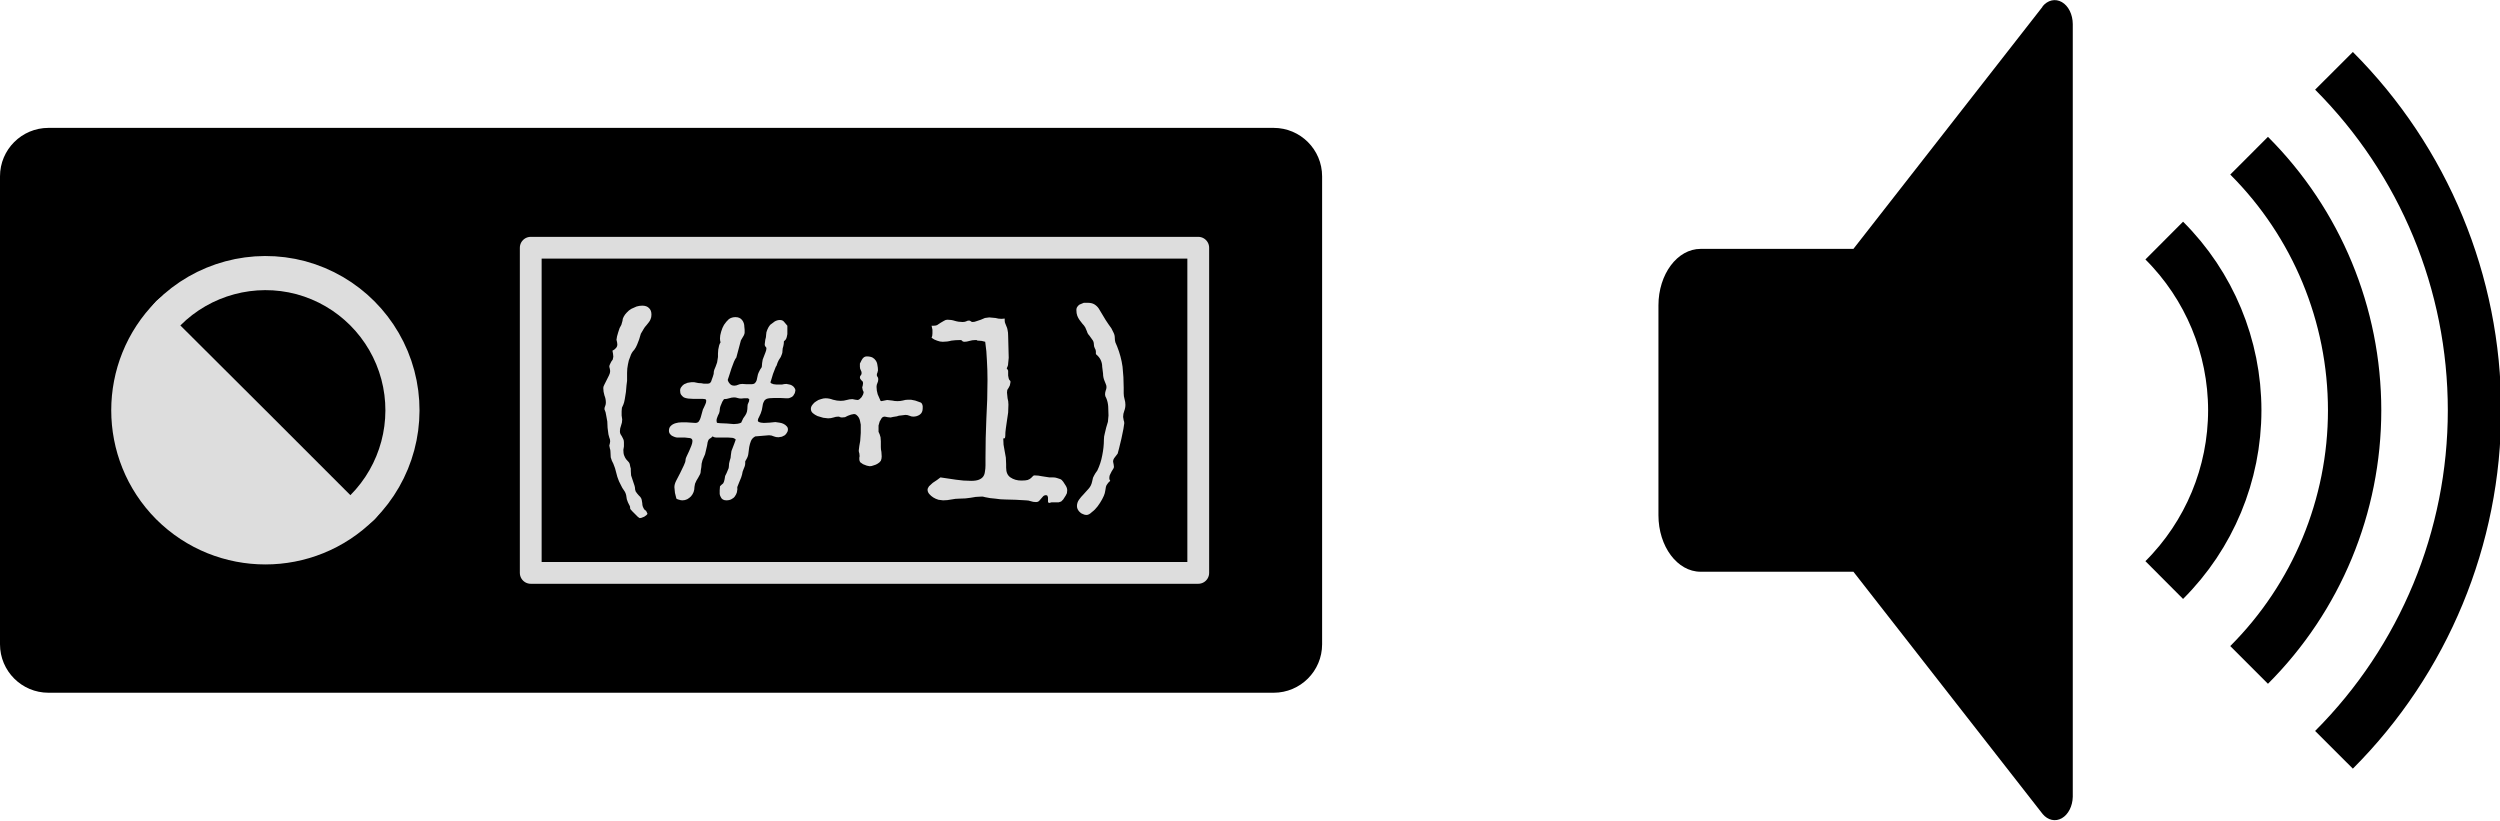
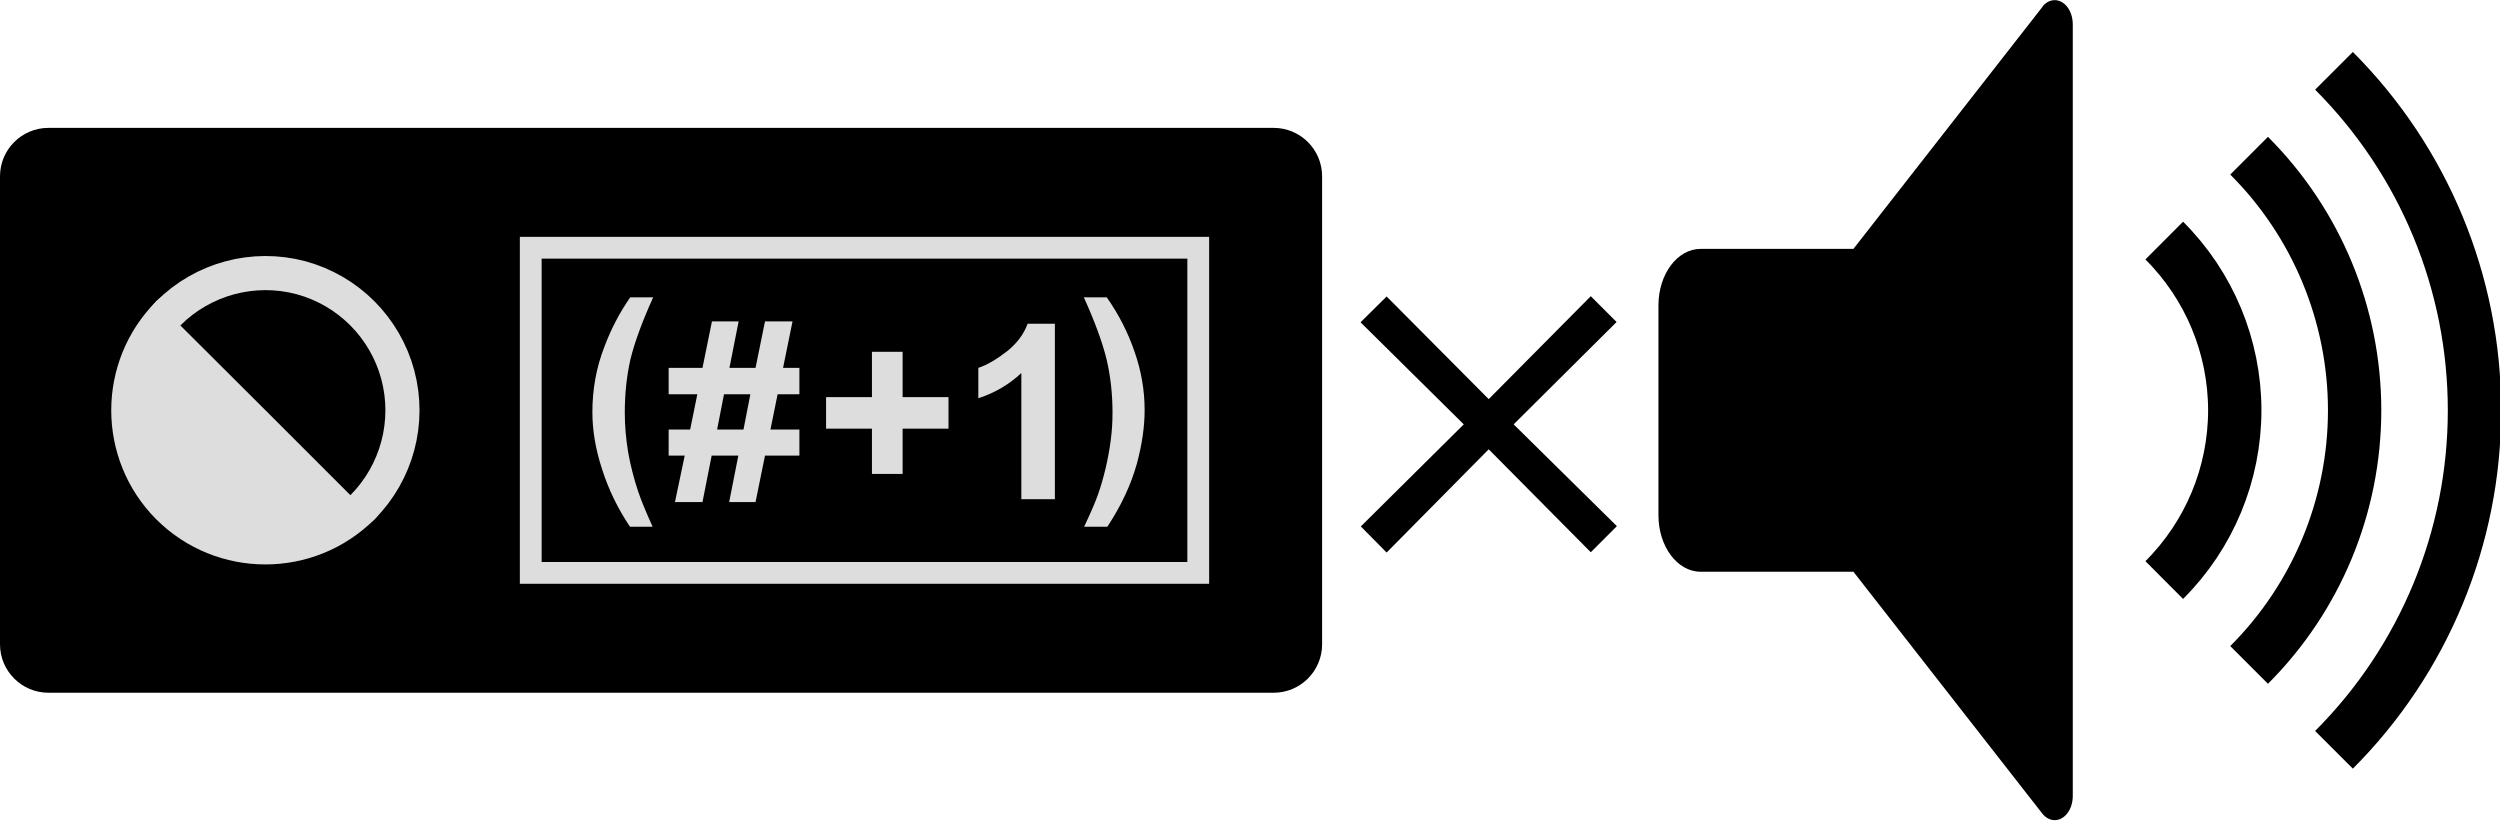
- <svg xmlns="http://www.w3.org/2000/svg" xml:space="preserve" viewBox="0 0 87.19 28.63">
+ <svg xmlns="http://www.w3.org/2000/svg" viewBox="0 0 87.19 28.63">
  <g transform="translate(-131.46 22.55)">
-     <g fill="none" stroke="#000" stroke-linejoin="round" stroke-miterlimit="2.3" stroke-width="1.86">
+     <g fill="none" stroke="#000" stroke-width="1.86">
      <path d="M209.9-17.12a12.56 12.56 0 0 1 3.68 8.88A12.56 12.56 0 0 1 209.9.64m-2.96-14.8a8.37 8.37 0 0 1 2.46 5.92 8.37 8.37 0 0 1-2.46 5.92" />
      <path d="M212.86-20.08a16.75 16.75 0 0 1 4.9 11.84 16.75 16.75 0 0 1-4.9 11.84" />
    </g>
    <path d="m202.7-22.32-6.6 8.45h-5.33a1.47 1.97 0 0 0-1.47 1.97v7.32a1.47 1.97 0 0 0 1.47 1.97h5.33l6.6 8.45a.63.84 0 0 0 1.05-.6v-26.95a.63.84 0 0 0-1.06-.61z" />
-     <text xml:space="preserve" x="183.38" y="-2.43" stroke-linejoin="round" stroke-miterlimit="2.3" stroke-width="3.14" font-family="Special Elite" font-size="16.72" style="-inkscape-font-specification:&quot;Special Elite&quot;;text-align:center" text-anchor="middle">
-       <tspan x="183.38" y="-2.43">×</tspan>
-     </text>
+     <path d="m187.85-4.2-.91.91-3.56-3.59-3.56 3.6-.9-.91 3.59-3.56-3.6-3.56.91-.9 3.56 3.58 3.56-3.59.9.9-3.59 3.57z" aria-label="×" />
    <rect width="46.11" height="19.7" x="131.46" y="-18.09" rx="1.69" ry="1.69" />
-     <path fill="#ddd" d="M154.18-11.58q0 .1-.03.16-.02.06-.07.12l-.08.1q-.05.05-.09.12l-.1.17-.06.2-.07.18q-.04.1-.1.18-.1.1-.14.24-.06.13-.08.27-.03.14-.03.29v.28l-.02.16-.02.23-.04.25q-.02.12-.05.19l-.05.11-.01.12v.15l.02.14q0 .11-.04.21-.04.1-.04.2 0 .06.02.1l.05.08.05.1q.02.04.02.11v.14l-.02.12q0 .13.03.2.03.08.07.13l.09.1q.04.05.05.15.03.07.02.15l.01.16.04.12.04.12.04.12q.02.06.02.13l.02.07.05.07.06.07.05.05q.04.05.05.1l.02.12q0 .07.02.12.02.06.07.12l.04.02.02.04.03.06q0 .03-.04.06l-.07.05-.1.04-.06.01-.06-.04-.1-.1-.1-.1-.07-.08q0-.09-.03-.13l-.05-.1-.04-.11-.02-.13q-.02-.1-.08-.18-.06-.08-.1-.17-.08-.14-.13-.3l-.08-.3-.06-.16-.05-.1-.04-.12-.01-.2q0-.06-.02-.11l-.02-.1.02-.08.01-.07q0-.07-.03-.13l-.03-.11-.03-.23-.01-.22-.04-.22q-.01-.1-.06-.21 0-.06.03-.12.02-.05.02-.11 0-.13-.05-.25-.04-.13-.04-.26 0-.05.04-.12l.08-.16.08-.16q.04-.08.04-.15l-.01-.07-.02-.08q0-.05.03-.1l.04-.08.05-.07.02-.1-.01-.1-.02-.11q.07-.03.12-.09.05-.05.05-.13l-.01-.08-.02-.08.02-.12.04-.14.05-.15.06-.11.04-.14q0-.07.04-.14.04-.08.11-.15.07-.08.16-.13l.18-.08q.1-.03.2-.03.15 0 .23.08.09.08.09.23zm5.02 2.65-.02.09-.06.1q-.04.04-.1.06-.06.03-.15.02l-.2-.01h-.2q-.19 0-.27.03-.08.04-.1.1-.04.07-.05.18-.01.1-.06.23l-.06.13q-.04.06-.04.12l.01.03q.04.03.1.04l.1.01.2-.01.2-.02.14.02q.08.01.14.04.07.03.12.09.04.04.04.11 0 .06-.03.1-.03.06-.08.1l-.1.05-.12.02q-.09 0-.16-.03-.08-.04-.17-.04l-.24.02-.24.02q-.11.06-.15.16-.04.1-.06.21l-.03.23q-.01.1-.07.2l-.04.07v.07q0 .06-.02.11l-.04.1-.03.08-.02.1-.03.1-.07.17-.06.15q-.02.07 0 .07l-.02.13q-.02.07-.07.14-.04.06-.12.1-.07.04-.18.04-.07 0-.12-.03-.05-.03-.07-.08-.03-.05-.04-.11v-.13l.01-.14.05-.05.06-.05q.03-.04.05-.14l.02-.12.05-.1.05-.12q.03-.05.03-.11 0-.11.03-.2.04-.1.04-.2l.02-.14.05-.13.05-.13.05-.14q-.05-.05-.12-.06l-.14-.01h-.42q-.07 0-.13-.04l-.05.05-.05.03-.04.04-.03.08-.02.12-.03.13-.04.17-.09.21-.03.12-.01.12-.02.12q0 .07-.02.12l-.07.13-.06.1-.05.11-.02.11q0 .1-.03.18-.03.08-.09.15-.06.06-.13.1-.08.04-.17.04-.06 0-.11-.02-.06-.01-.1-.04l-.05-.2-.02-.2q0-.1.06-.22l.14-.27.13-.27q.06-.12.06-.2 0-.04.04-.12l.08-.17.08-.19q.04-.1.04-.17 0-.08-.08-.1l-.18-.02h-.28q-.07-.01-.13-.04-.06-.02-.1-.07-.05-.05-.05-.13 0-.11.07-.17.06-.06.16-.09t.2-.03h.19l.15.01.15.01q.08 0 .12-.05.05-.07.07-.15l.05-.18q.02-.1.06-.16l.05-.11q.03-.06.03-.12 0-.05-.04-.06l-.09-.01h-.34l-.16-.01q-.08-.01-.15-.04-.06-.04-.1-.1-.03-.05-.03-.14 0-.07.04-.12.04-.06.1-.1l.12-.05.13-.02h.1l.15.03q.1 0 .18.02h.15q.05 0 .08-.03.04-.04.05-.1l.04-.11.03-.1q0-.08.02-.14l.05-.12.05-.14.03-.19v-.12l.01-.14.03-.14q.02-.07.05-.11-.02-.06-.02-.14 0-.1.04-.23.04-.14.1-.24.08-.12.17-.2.1-.07.23-.07.15 0 .23.1.08.1.08.24l.01.1v.1q0 .04-.03.1l-.1.17-.16.6q-.03.03-.08.14l-.09.24-.08.25-.05.15q.02.08.08.14.05.06.15.06.07 0 .13-.03t.15-.03l.15.01h.16q.09 0 .13-.04.04-.04.06-.1l.03-.14q.01-.07.04-.13l.05-.1.04-.06q.02-.02.02-.05l.01-.12.02-.12.05-.13.05-.13q.03-.07.03-.14 0-.02-.04-.06-.02-.03-.02-.07l.02-.16q.03-.09.03-.18 0-.08.04-.17.04-.1.1-.17l.16-.12q.09-.05.18-.05.1 0 .15.07l.11.13v.2q.01.09-.02.19-.02.1-.1.15 0 .09-.02.17-.03.08-.03.16t-.02.12l-.04.1-.07.11q-.04.07-.08.2-.02.01-.05.1l-.07.18-.06.2-.03.09q0 .02.03.04l.08.03.09.01h.21q.07-.02.15-.02l.1.02q.06.01.1.04.05.03.08.08.03.04.03.09zm-1.6.32-.05-.05h-.14l-.1.01q-.07 0-.13-.02-.05-.02-.12-.02-.08 0-.17.03-.09.03-.18.03-.07.09-.1.19-.05.1-.05.22l-.02.08-.04.08-.03.08q-.02.04-.02.1 0 .07.03.08l.1.01.23.01.24.02.13-.01q.07-.01.13-.04l.07-.15.07-.1q.04-.06.06-.13.02-.08.02-.2 0-.06.03-.11t.03-.11zm6.04.3q0 .15-.1.22t-.23.07q-.07 0-.13-.03-.07-.03-.14-.03l-.16.02q-.07 0-.14.03l-.13.02-.09.02-.1-.01-.1-.02q-.07 0-.11.05l-.07.12-.04.14v.22l.04.09.03.1.01.14v.2q0 .09.02.17l.01.16q0 .08-.03.15-.04.06-.11.1-.06.04-.14.06-.07.03-.14.03l-.1-.02-.13-.05-.1-.07q-.03-.05-.03-.1v-.06l.01-.05-.01-.1q-.02-.04-.02-.1l.02-.16.03-.17.02-.28v-.29l-.02-.1q-.01-.07-.04-.13t-.08-.1q-.04-.04-.1-.04l-.1.02-.11.04-.1.05-.11.01-.06-.01q-.02-.02-.06-.02-.09 0-.17.03-.09.03-.19.03l-.17-.02-.2-.06q-.09-.04-.16-.1-.07-.06-.07-.15 0-.08.06-.15.05-.07.12-.11.08-.06.17-.08.09-.03.16-.03.13 0 .26.05.14.04.27.04.11 0 .21-.03.1-.03.2-.03l.1.02.08.01q.03 0 .07-.03l.07-.07.05-.09.02-.07q0-.04-.03-.08l-.02-.1.02-.07.01-.08-.01-.05-.05-.05-.04-.05-.01-.05q0-.04.03-.07.03-.03.03-.08t-.03-.1q-.03-.05-.03-.12v-.11l.06-.12q.03-.06.08-.1.04-.03.1-.03.12 0 .2.04.07.04.11.1.05.07.06.16.02.09.02.19l-.02.08q-.02.03-.02.08 0 .04.03.07.02.03.02.08 0 .07-.03.13t-.03.13q0 .13.04.26l.1.23.03.01.1-.02.1-.02.18.02q.08.02.18.02.1 0 .18-.02.1-.03.19-.03h.1l.15.03.14.05q.07.02.08.04.03.04.04.1v.08zm5.04 2.86-.01.1-.04.08-.09.14-.07.07-.09.03h-.25l-.07.02q-.04 0-.05-.04v-.14q0-.04-.02-.06 0-.03-.05-.03-.06 0-.1.04l-.07.08-.07.08q-.04.04-.11.04-.1 0-.18-.03-.08-.03-.17-.03l-.36-.02-.36-.01q-.17 0-.35-.03-.18-.01-.35-.05l-.08-.02h-.07q-.18 0-.36.04-.17.03-.38.03-.15 0-.29.03-.14.03-.29.03l-.16-.02q-.1-.03-.18-.08-.08-.05-.14-.12-.06-.07-.06-.15 0-.05.05-.12l.13-.12.15-.1.12-.09.54.08q.26.04.53.04.17 0 .27-.04t.15-.11q.05-.07.06-.17.02-.1.02-.22v-.27q0-.68.03-1.35.04-.68.04-1.36 0-.34-.02-.67-.01-.33-.06-.66l-.12-.03-.12-.01h-.03q-.01-.02-.04-.02h-.04q-.1 0-.2.03-.09.03-.18.03l-.05-.01-.03-.03-.03-.02h-.05q-.15 0-.29.02-.14.04-.3.04-.1 0-.2-.04-.1-.03-.19-.1.03-.06.03-.15v-.13l-.03-.14h.07q.07 0 .12-.02l.12-.08.12-.07q.06-.04.12-.04.14 0 .26.04.13.04.27.04.07 0 .12-.02.05-.03.1-.03.04 0 .06.02.03.03.07.03.07 0 .14-.03l.15-.05.14-.06.15-.02.22.02q.1.03.21.03l.11-.01v.07q0 .06.02.1l.04.1q.03.06.04.13.02.08.02.2l.01.38.01.39-.02.2q0 .08-.05.17.04.04.05.08v.17l.02.1q.01.05.06.09v.05l-.02.1-.04.08-.05.08-.01.09.02.2q.03.1.03.22l-.01.28-.04.27-.04.28q-.02.13-.02.27l-.01.06q-.01.02-.03.02h-.03l.01.22.04.23.04.22.01.23v.12q0 .24.15.34.16.11.38.11.15 0 .22-.02.08-.03.12-.07l.06-.06q.02-.03.06-.03.13 0 .26.03l.26.04h.13q.07 0 .13.02l.12.04q.05.02.1.09l.09.14q.05.08.05.16zm2.03-2.99q0 .12-.04.22t-.04.21l.02.12q.02.04.02.1l-.03.2-.07.34-.08.33-.05.19-.1.13q-.06.07-.06.15l.02.1.01.08q0 .04-.03.08l-.05.08-.05.1q-.03.05-.03.11v.06l.03.06q-.07.06-.1.11-.04.05-.05.1l-.02.12-.02.1q-.02.08-.09.21-.07.13-.16.25t-.2.2q-.1.1-.19.1-.06 0-.12-.03-.06-.02-.1-.06-.05-.04-.08-.1-.03-.05-.03-.12 0-.12.07-.22t.16-.19l.18-.2q.09-.1.12-.25l.03-.13.04-.08.04-.07.07-.1q.12-.25.17-.52.06-.29.06-.56 0-.11.03-.21l.05-.21.06-.2.02-.22-.01-.31q-.01-.16-.07-.3l-.03-.06-.01-.06q0-.07.02-.13.03-.07.03-.13t-.03-.12l-.04-.1q-.05-.12-.05-.25l-.03-.24q0-.12-.05-.23-.05-.11-.16-.2l-.01-.02v-.08q0-.06-.04-.12-.03-.06-.03-.13 0-.1-.06-.17l-.1-.14q-.06-.06-.08-.14l-.06-.14q-.04-.07-.1-.13l-.1-.13q-.05-.07-.08-.15-.03-.08-.03-.2 0-.07.04-.12.04-.06.1-.08l.12-.05h.13q.14 0 .23.05.1.06.16.15l.12.2.12.2.1.15.1.14.08.16q.04.08.04.18 0 .08.02.15l.06.14q.14.35.19.71.04.36.04.73v.2q0 .1.03.2t.03.2z" aria-label="(#+1)" />
-     <path fill="none" stroke="#ddd" stroke-linejoin="round" stroke-miterlimit="2.3" stroke-width=".76" d="M149.97-13.91h23.28v11.34h-23.28z" />
-     <g stroke="#ddd" stroke-linejoin="round" stroke-miterlimit="2.3" stroke-width="2.38">
+     <path fill="none" stroke="#ddd" stroke-width=".76" d="M149.97-13.91h23.28v11.34h-23.28z" />
+     <g stroke="#ddd" stroke-linejoin="round" stroke-width="2.38">
      <path fill="#ddd" d="M143.68-5.28a4.2 4.2 0 0 1-5.93 0 4.2 4.2 0 0 1 0-5.92l2.97 2.96z" />
-       <path d="M137.75-11.2a4.2 4.2 0 0 1 4.05-1.09 4.2 4.2 0 0 1 2.96 2.97 4.2 4.2 0 0 1-1.08 4.04l-2.96-2.96z" paint-order="stroke fill markers" />
+       <path stroke-linecap="round" d="M137.75-11.2a4.2 4.2 0 0 1 4.05-1.09 4.2 4.2 0 0 1 2.96 2.97 4.2 4.2 0 0 1-1.08 4.04l-2.96-2.96z" paint-order="stroke fill markers" />
    </g>
+     <path fill="#ddd" stroke-width="1.22" d="M154.23-4.18h-.8q-.64-.96-.97-2-.34-1.03-.34-2 0-1.2.42-2.28.35-.93.9-1.72h.8q-.57 1.26-.79 2.15-.2.88-.2 1.87 0 .68.12 1.4.13.71.35 1.36.14.42.5 1.22zm1.11-2.48h-.56v-.91h.75l.25-1.23h-1v-.92h1.18l.33-1.62h.93l-.32 1.62h.91l.33-1.62h.96l-.33 1.62h.57v.92h-.76l-.25 1.23h1.01v.91h-1.2l-.33 1.62h-.92l.32-1.62h-.93l-.32 1.62H155zm1.37-2.14-.24 1.23h.92l.24-1.23zm5.16 2.78V-7.6h-1.6v-1.1h1.6v-1.58h1.07v1.58h1.6v1.1h-1.6v1.58zm6.38.88h-1.17v-4.4q-.64.6-1.5.88v-1.06q.45-.15.99-.57.53-.42.73-.97h.95zm1.02.96q.35-.74.49-1.14.14-.4.26-.9.12-.52.18-.99.06-.46.06-.95 0-.99-.21-1.87-.22-.89-.79-2.15h.8q.63.9.97 1.9.35 1 .35 2.03 0 .87-.27 1.87-.31 1.11-1.03 2.2z" aria-label="(#+1)" />
  </g>
</svg>
